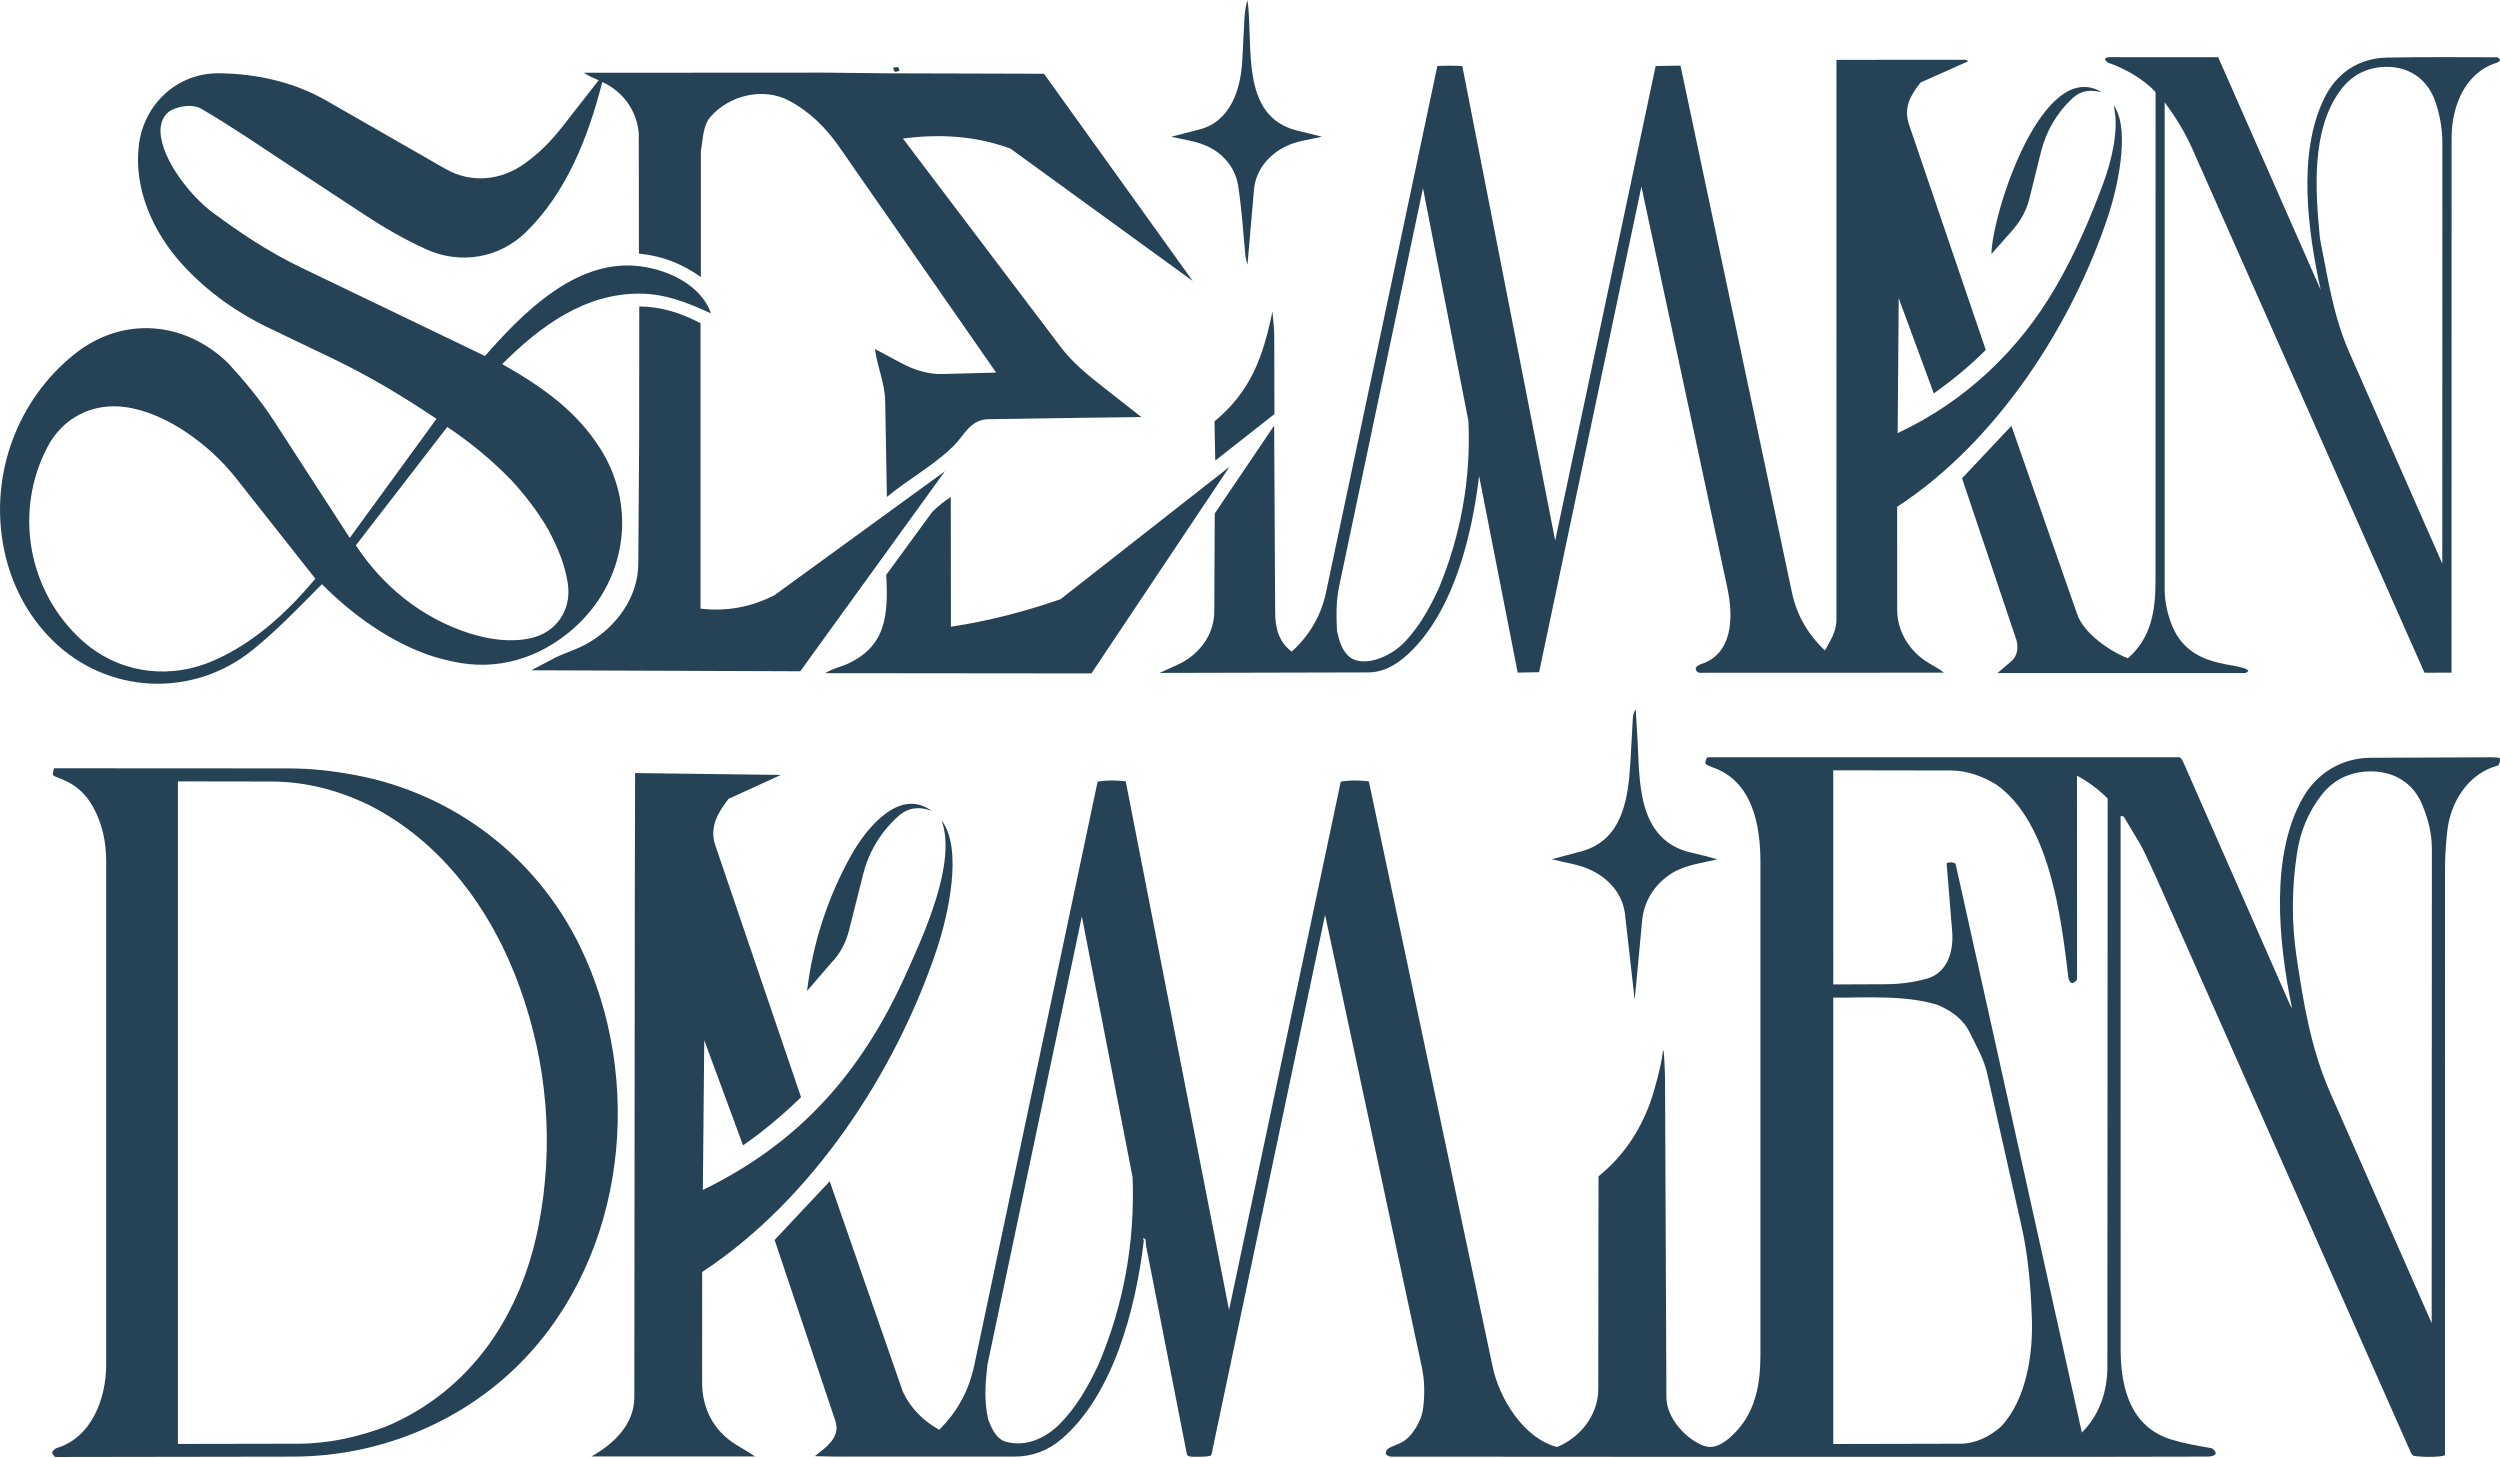
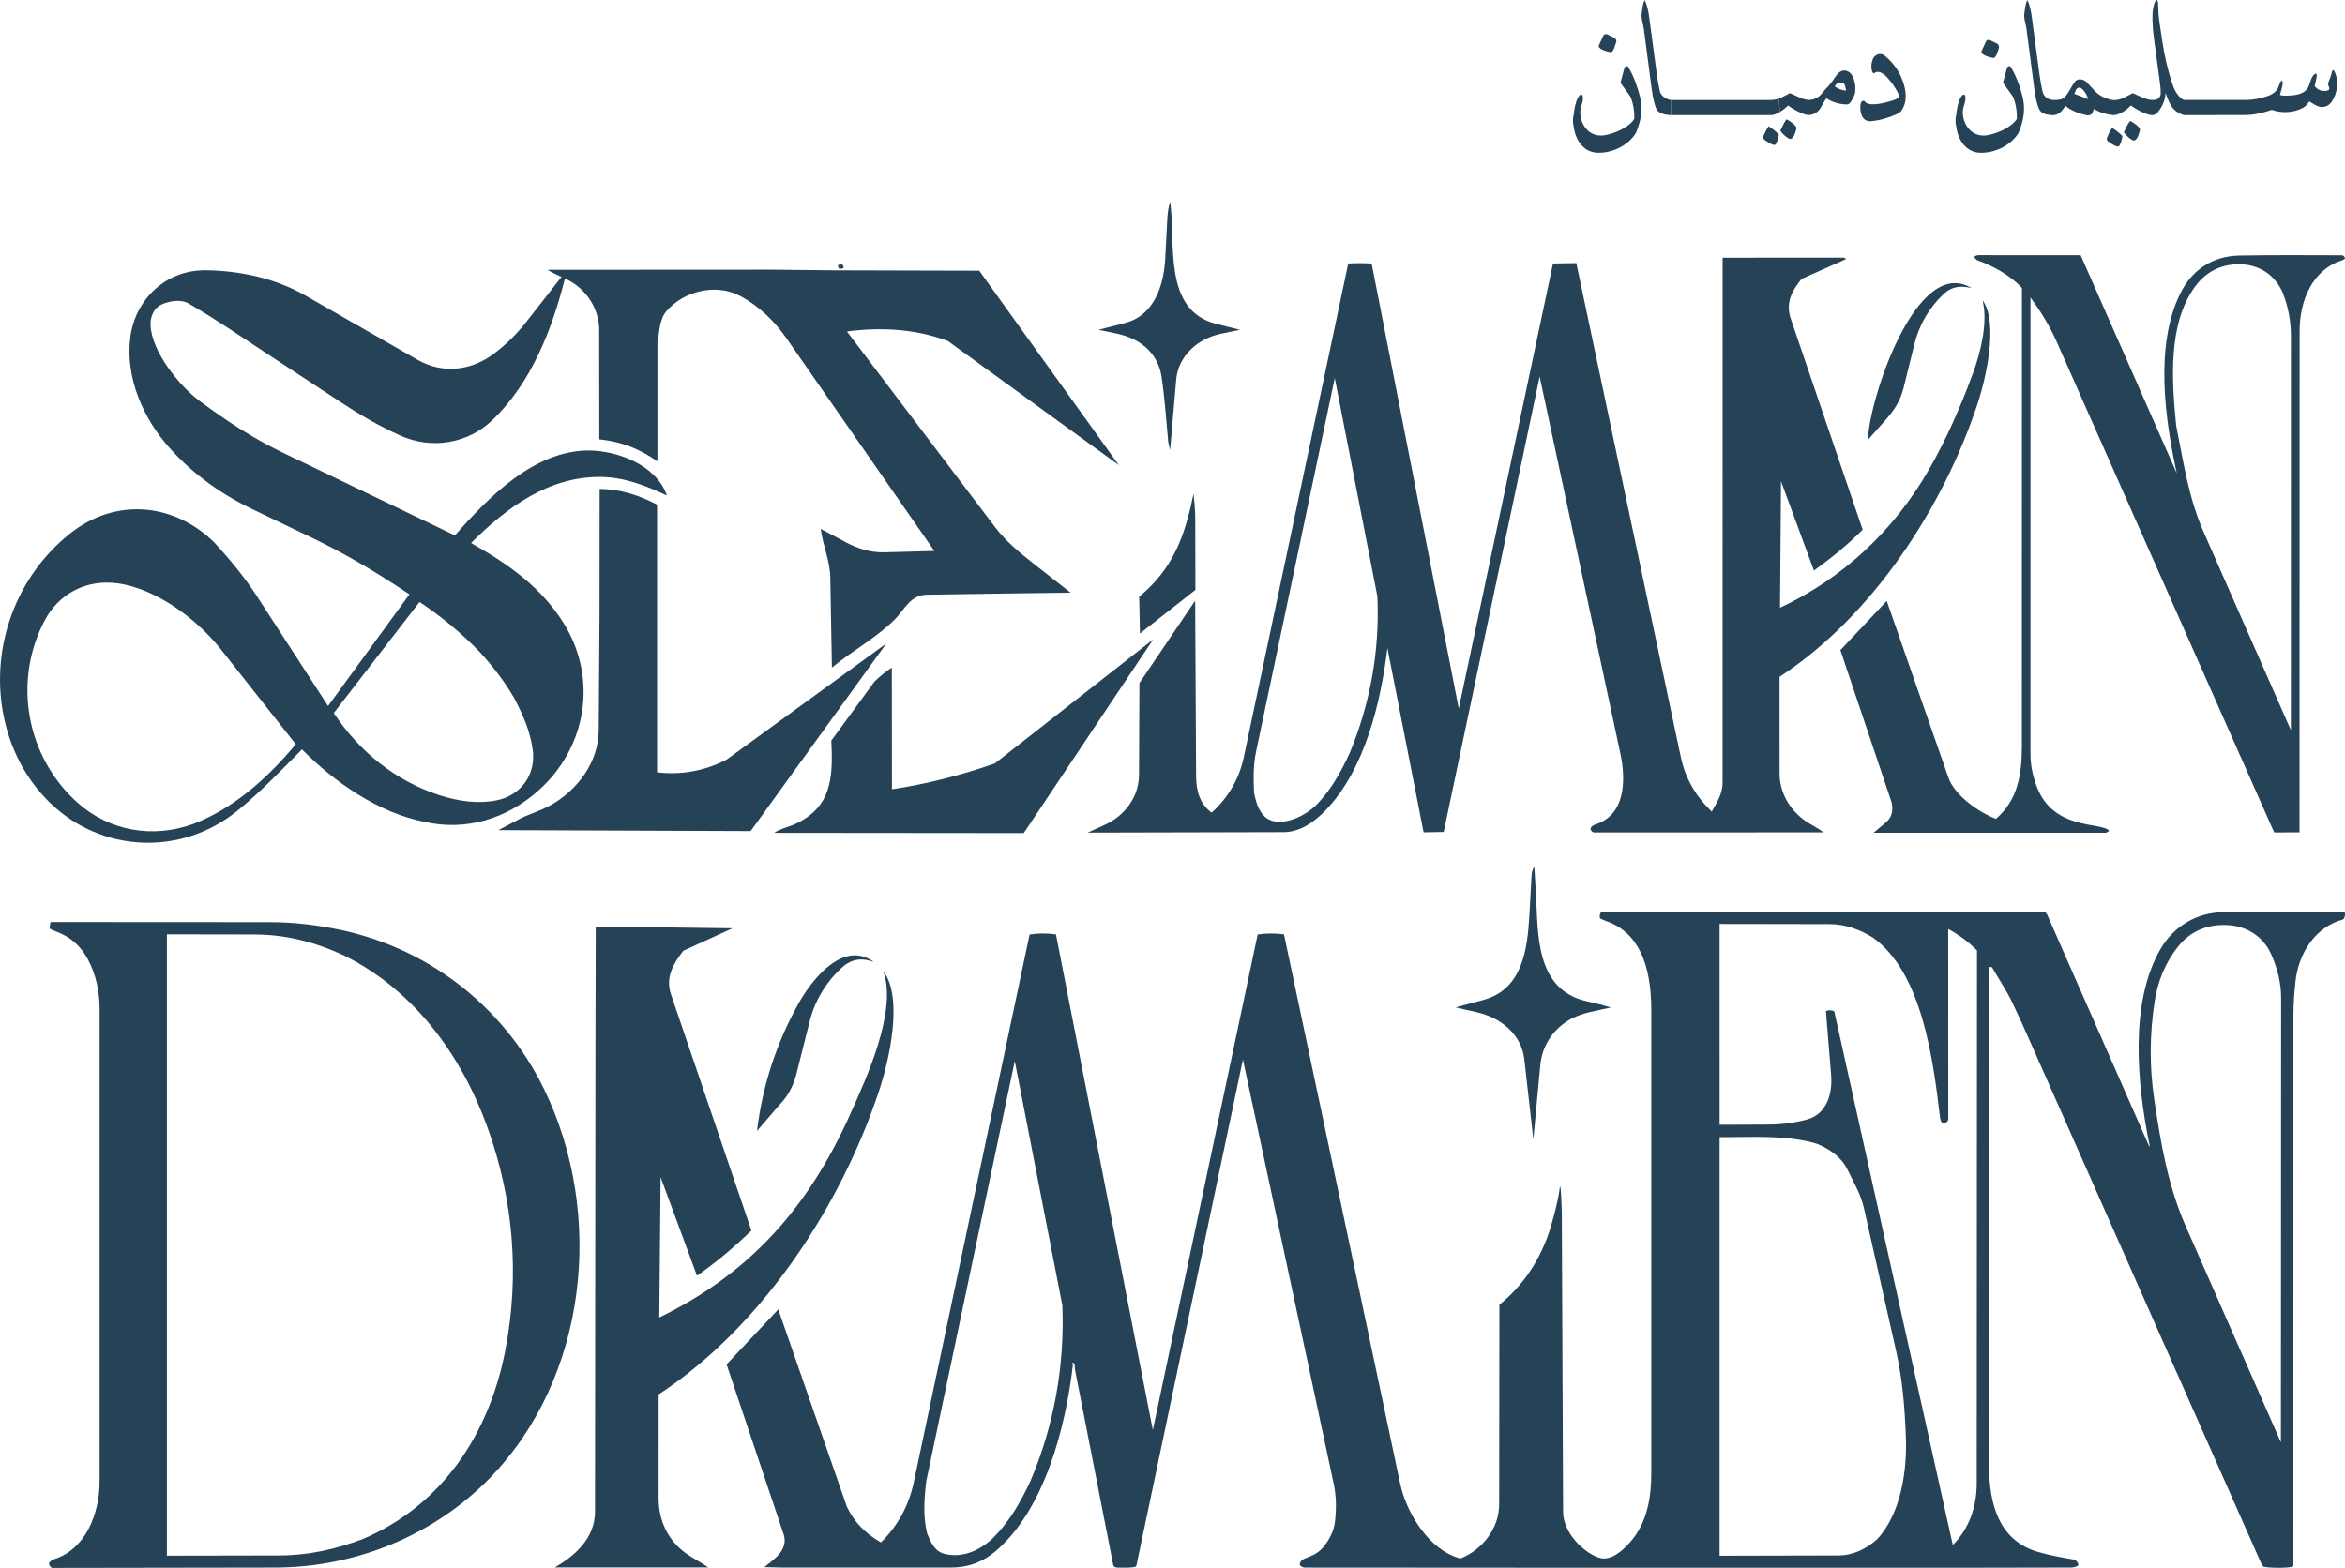
- <svg xmlns="http://www.w3.org/2000/svg" id="Layer_1" data-name="Layer 1" viewBox="0 0 1843.05 1074.13" fill="#264257">
-   <path d="M615.9,1073.85l-15.16-.33c8.04-6.48,19.22-13.76,15.08-26.09l-44.76-133.3,40.61-43.26,53.91,155.08c5.77,12.37,14.92,21.31,26.77,28.13,13.35-13.08,21.97-28.97,25.9-47.57l90.94-430.29c6.78-1.16,13.2-1.09,20.73-.16l76.15,389.69,82.39-389.59c7.13-1.07,13.17-.99,20.68-.12l91.25,431.52c4.96,23.43,22.77,52.7,47.44,59.21,17.03-6.86,30.42-23.41,30.44-42.73l.18-156.81c17.91-14.54,30.04-32.56,37.9-53.76,3.42-9.23,8.48-28.73,9.4-37.28.99-9.13,1.74,17.71,1.75,18.8l1.01,234.93c.09,19.72,21.78,36.37,31.58,36.79,8.29.36,16.28-7.31,21.28-13.01,13.15-14.98,16.45-34.53,16.45-54.38v-363.88c0-27.63-6.04-59.45-34.98-69.64-1.91-.67-3.96-1.59-5.1-2.27-1.13-.68-.04-5.25,1.36-5.25h274.61s2.63,0,2.63,0h2.51s67.94,0,67.94,0c1.18.53,2.11,2.09,2.5,2.97l15.03,34.19.74,1.68.75,1.7.78,1.77,33.69,76.45.8,1.82,27.56,62.74c1.09,1.98,1.21,1.7.64-.52-9.48-46.82-16.02-111.34,9.02-153.92,10.26-17.46,28.44-28.42,49.21-28.51l90.19-.37c1.85,0,3.8.27,4.88.5s.25,5.21-1.18,5.6c-21.61,5.87-34.94,26.5-37.28,48.79-.96,9.12-1.6,17.47-1.6,27.13l-.02,432.38c-2,2.03-22.29,1.45-23.64.32s-2.23-3.74-3.44-6.47l-66.18-149.45-.89-2-108.13-244.22c-4.73-10.67-18.19-41.47-22.85-49.26l-11.79-19.72c-1.18-.18-1.88-.28-2.23-.26l.04,393.35c0,28.71,7.61,57.19,37.46,66.32,9.48,2.9,19.49,4.58,29.43,6.34,1.34.24,3.4,2.77,3.15,3.98-.31,1.51-3.56,2.22-5.79,2.22l-89.06.17h-281.83s-231.47-.14-231.47-.14c-1.32,0-3.71-1.37-3.68-2.29.19-6.86,11.03-4.02,19.26-14.75,4.2-5.48,7.52-11.94,8.33-18.88,1.17-9.97,1.2-19.83-1.07-30.44l-71.25-333.03-82.31,391.08-.49,2.34c-.34,1.61-.54,4.99-1.87,5.38s-4.6.68-6.09.66l-2.64-.02h-2.41s-2.43,0-2.43,0c-1.49.01-3.39-.5-3.69-2.01l-.44-2.27-23.93-122.28-4.94-25.25-.37-1.95c-.11-.61-.35-1.51-.38-1.95l-.16-2.16-.17-2.13c-1.81-1.95-2-1.61-1.33.87-5.76,49.01-22.21,113.39-60.77,146.23-9.94,8.46-21.46,12.83-34.72,12.83l-131.79.02ZM1553.6,1007.36l.21-418.69c-7.1-7.17-15.08-12.77-22.62-16.84l.06,149.72c0,1.47-2.71,3.42-3.94,3.18s-2.29-2.51-2.5-4.28c-5.34-44.92-13.84-114.19-52.97-141.96-10.22-6.25-21.47-10.45-34-10.47l-86.33-.14.02,157.87,38.48-.16c10.31-.04,20.56-1.37,30.24-4,15.76-4.29,20.08-20.75,18.94-34.8l-4.12-50.49c2.04-.87,4.77-.78,6.59.38l93.14,419.44c12.77-12.81,18.81-29.82,18.82-48.76ZM1717.85,805.46l74.82,169.96.16-349.59c0-12.23-3.12-23.2-7.48-33.4-6.55-15.31-20.37-23.48-36.56-23.73-15.09-.23-27.79,5.33-37.21,17.29-9.58,12.16-15.65,26.66-18.1,42.51-3.98,25.76-4.26,51.19-.33,77.51,5.03,33.68,10.59,67.38,24.7,99.44ZM780.77,1050.33c13-13.15,21.32-27.99,29.11-44.49,18.5-43.58,26.91-90.19,25.09-137.95l-37.41-192.25-69.54,330.19c-1.7,14.58-2.65,27.51.64,41.15,2.74,6.7,5.92,14.11,13.36,16.03,14.2,3.68,27.97-2.36,38.74-12.68ZM1490.17,903.34l-25.21-112.1c-2.41-10.72-8.18-20.47-12.84-30.05-4.92-10.1-13.66-16.05-23.71-20.37-23.6-7.36-52.38-5.22-76.9-5.34v329.07s93.51-.21,93.51-.21c11.76-.03,21.9-5.43,30.14-12.59,18.87-20.13,23.79-53.91,22.76-80.55-.89-22.91-2.55-44.77-7.74-67.86Z" />
-   <path d="M268.26,158l-56.27-37c-21.3-14-41.53-28-63.62-40.81-6.31-3.66-15.55-2.04-21.59.82s-8.74,9.64-8.46,16.17c.89,20.92,22.62,47.72,38.43,59.46,20.63,15.31,41.62,29.24,64.97,40.47l135.81,65.34c26.23-29.86,62.53-67.07,105.6-66.76,21.35.16,52.37,10.81,61.06,35.39-17.31-8.01-33.61-14.49-52.47-14.6-40.86-.23-73.54,24.09-101.47,51.93,29.45,16.78,54.59,34.27,72.42,62.5,27.63,43.75,18.52,98.59-19.91,132.47-24.58,21.68-56.29,31.72-89.01,24.26-35.93-6.93-70.99-31.23-96.42-56.98-16.38,16.44-32.71,33.72-51.36,48.71-44.01,35.37-106.51,32.48-146.88-6.94-19.27-18.82-31.7-43.27-36.66-70.19-9.76-52.98,10.49-107.57,52.38-141.08,35.62-28.5,81.44-24.6,113.59,6.77,12.31,13.53,23.45,26.77,33.48,42.24l55.97,86.37,63.94-87.76c-25.13-16.9-50.16-31.8-76.98-44.67l-43.8-21.02c-25.43-11.88-48.09-27.71-66.96-48.53-21.28-23.49-35.79-55.76-31.62-88.01,3.86-29.84,28.09-52.85,59.11-52.53,27.32.28,54.97,6.35,78.76,19.99l88.12,50.5c18.95,10.86,40.84,8.6,58.22-3.83,10.47-7.49,19.25-16.18,27.25-26.4l27.44-35.09c-3.97-1.82-6.65-2.77-10.86-5.55l176.91-.1,47.5.51,114.77.31,109.65,152.78-134.38-97.57c-25.22-9.37-52.14-11.02-79.27-7.44l116.27,153.6c8.66,11.44,19.34,20.19,30.34,28.82l29.19,22.91-41.09.52-71.8,1.07c-13.44.28-17.59,11.8-25.37,19.52-14.55,14.45-32.85,24.19-49.35,37.79l-1.27-70.81c-.24-13.11-5.75-24.83-7.54-38.25l19.95,10.65c8.99,4.8,19.44,8.07,29.81,7.79l39.59-1.06-115.99-166.83c-9.67-13.92-22.04-25.99-36.97-33.78-19.01-9.93-44.04-3.69-57.63,12.07-5.88,6.82-5.44,16.96-7.09,25.03v93.07c-14.07-9.94-28.13-15.46-45.68-17.33l-.1-88.27c-1.29-17.1-11.63-31.18-26.92-38.19-10.23,40.62-26.54,81.82-56.47,110.87-19.67,19.1-48.34,23.85-73.39,12.44-16.05-7.31-30.65-15.73-45.87-25.74ZM232.47,426.61l-58.8-74.52c-18.74-23.75-50.68-47.73-81.12-51.96-24.47-3.4-46.29,7.91-57.57,29.41-25.04,47.72-14.33,106.89,25.86,142.93,25,22.43,59.44,28.36,90.99,16.82,31.88-12.18,58.55-36.13,80.64-62.69ZM418.67,430.7c-2.12-14.93-7.8-27.4-14.34-40.02-7.73-13.36-16.65-24.92-27.1-36.41-14.41-14.87-30.02-27.86-47.49-39.51l-67.4,87.29c20.03,30.45,48.79,53.5,82.95,64.57,14.91,4.83,30.44,7.07,45.29,4.02,19-3.9,30.86-20.41,28.08-39.95Z" />
-   <path d="M1273.44,433.46l-63.36-295.89-75.42,358-15.79.28-28.44-144.91c-5.2,42.81-17.7,95.65-48.65,127.66-8.77,9.07-19.85,17.09-32.97,17.12l-153.92.37c8.77-4.25,17.23-6.93,24.36-12.94,9.84-8.29,15.89-19.38,15.95-32.64l.32-71.96,43.82-64.81.74,137.91c.06,11.48,2.72,21.71,12.2,28.74,12.56-11.38,21.58-26.1,25.24-43.41l82.12-388.31c6.57-.34,11.77-.34,18.41.05l68.47,349.83,74.06-349.89,18.32-.28,82.12,388.27c3.6,17.02,11.91,31.05,24.33,42.91,3.59-6.57,8.5-13.64,8.5-22.65l.03-412.78,95.34-.06c1.16.58,2.34,1.31,1.55,1.2l-34.83,15.52c-7.55,9.46-12.81,18.59-8.49,31.28l56.51,165.92c-11.75,11.68-23.56,21.47-38.3,32.08l-25.89-70.21-.77,99.44c49.71-23.26,89.82-61.13,117.1-108.71,14-24.42,24.99-49.73,34.71-76.11,5.7-15.47,11.13-37.78,7.97-54.02-.4-1.91-.6-3.79.45-1.29,11.14,18.4,1.47,60.33-4.95,79.74-26.89,81.28-82.43,166.98-155.65,214.7l.02,75.93c0,14.85,7.67,28.07,19.28,36.64,4.9,3.62,10.57,5.94,15.16,9.73l-179.94.07c-2.59,0-3.49-3.06-2.83-3.87s2.19-2.02,3.38-2.39c23.79-7.42,24.4-34.46,19.73-56.24ZM1035.96,472.87c10.7-11.4,17.9-24.5,24.65-38.91,16.28-39.09,23.87-80.78,21.95-123.54l-33.51-171.67-61.78,293.36c-2.39,11.34-2.1,21.8-1.64,32.89,1.5,6.61,3.13,13.06,7.83,17.99,9.48,9.92,30.61,2.56,42.5-10.1Z" />
-   <path d="M216.37,1073.85l-175.31.27c-1.24,0-3-3.04-2.5-3.84s2.09-2.43,3.3-2.79c25.45-7.6,36.43-36.1,36.43-61.5v-370.87c0-14.51-2.94-27.96-9.54-40.01-11.79-21.53-30.4-21.18-29.82-24.36l.8-4.37,172.63.1c17.07.01,32.56,1.77,49.11,4.84,72.43,13.41,133.83,60,166.14,126.39,47.81,98.23,34.46,227.03-43.16,306.3-43.22,44.14-104.56,69.73-168.08,69.83ZM397.06,903.51c11.56-59.43,6.44-119.15-13.8-175.38-20.52-57.01-57.57-107.95-112.58-135.32-22.42-10.53-45.77-16.61-70.7-16.65l-68.81-.11v488.45s88.43-.16,88.43-.16c22.93-.04,44.02-4.88,65.2-12.76,62.25-26.34,99.4-81.96,112.27-148.08Z" />
-   <path d="M1600.8,459.93c12.89,34.46,50.72,27.83,56.68,34.46.43.48-1.82,1.83-2.54,1.83l-182.33-.04,10.13-8.63c4.45-3.8,5.35-9.85,3.89-15.46l-40.18-119.47,36.41-38.68,48.47,138.87c4.89,14,23.74,27.25,37.38,32.48,17.37-15.12,20.38-35.14,20.38-57.52l.04-359.79c-8.79-9.94-23.98-18.06-34.84-21.7-.98-.33-2.29-2-2.46-2.53-.25-.8,1.83-1.61,2.99-1.61l80.46.05,75.58,171.51c-9.43-43.08-17.33-100.39,2.5-140.96,8.78-18.39,25-29.87,46.51-30.3,25.29-.52,59.47-.25,80.78-.22,1.68,0,2.7,2.44,2.31,2.69s-1.66,1.17-2.23,1.34c-23.5,7.19-33.35,32.05-33.36,55.45l-.07,394.19-19.91.07-171.03-385.96c-5.61-12.65-12.56-23.77-20.52-34.64v358.83c0,9.32,1.93,17.7,4.94,25.75ZM1731.9,259.7l68.6,155.8.06-309.45c0-12.28-2.16-23.31-6.26-33.92-6.16-14.68-18.99-22.86-34.64-22.85-14.32.01-26.03,6.01-34.51,17.64-21.47,29.42-18.24,73.9-14.82,108.98,5.68,28.29,9.61,56.61,21.58,83.8Z" />
-   <path d="M667.7,718.58c13.32-29.49,37.83-82.69,26.45-113.74,16.06,20.93,4.65,70.4-3.31,94.36-30.2,90.92-92.05,185.32-173.18,238.52l-.04,81.48c0,15.41,5.44,29.21,16.69,39.59,6.51,6.01,14.28,9.39,22.35,14.94h-120.64c16.77-9.58,31.6-23.61,31.62-43.8l.35-370.63.22-89.39,107.44,1.38-38.6,17.66c-7.84,10.2-14.28,20.85-9.66,34.36l63.17,185.6c-13.94,13.39-27.16,24.6-42.76,35.48l-28.61-77.5-1.03,110.35c71.17-34.63,116.76-86.09,149.54-158.63Z" />
-   <path d="M589.97,494.88l-198.27-.74,17.56-9.28c7.92-3.84,16.16-6.14,23.95-10.59,21.12-12.07,37.18-33.83,37.35-58.55l.63-92.27.08-97.52c16.27.08,30.87,4.87,45.16,12.35v210.39c18.86,2.34,37.51-1.07,54.64-9.97l125.58-91.32-106.68,147.5Z" />
-   <path d="M653.34,423.8l33.89-46.37c4.16-4.08,8.61-7.75,13.71-11.06l.09,95.64c27.92-4.19,54.42-11.13,80.79-20.26l124.57-97.61-101.78,152.32-196.28-.19c5.48-3.28,10.05-4.31,15.13-6.27,29.55-12.92,31.54-35.43,29.89-66.21Z" />
-   <path d="M1205.12,737.11l-7.12-63.08c-1.75-15.53-12.76-27.34-26.97-33.42-8.52-3.64-16.41-4.39-26.95-7.17l21.6-5.78c30.8-8.25,34.8-39.32,36.34-66.91l1.68-30.13c.17-3.03.45-5.6,2.19-7.42l1.28,21.19c1.81,29.9-1.18,75.09,39.98,84.27,6.35,1.41,12.35,2.91,18.87,4.9-12.05,2.74-21.41,3.89-31.09,8.8-13.41,7.46-22.22,19.7-24.19,35.07l-5.62,59.7Z" />
-   <path d="M918.05,187.63c-1.56-17.07-2.66-33.46-5.2-50.32-1.93-12.85-9.97-22.98-21.26-28.74-8.82-4.5-17.51-5.35-28.19-7.75l20.92-5.41c22.96-5.93,30.39-29.62,31.5-50.83l1.59-30.48c.26-5.05.89-9.61,2.25-14.11,4.69,32.56-6.23,85.63,36.48,96.24l18.41,4.57c-9.86,2.29-17.72,2.92-26.05,6.81-12.82,5.99-22.77,17.6-24.04,32.22l-4.8,55.44c-.6-2.21-1.4-5.18-1.63-7.64Z" />
-   <path d="M895.92,339.55l-.57-28.93c26.71-22.05,35.9-47.57,42.7-81,.71,6.39,1.34,13.04,1.36,19.91l.12,55.74-43.6,34.28Z" />
-   <path d="M1496.17,146.25c-2.52,10.18-7.29,17.61-13.78,24.93l-14.29,16.12c.63-30.6,37.86-145.67,81.47-119.3-7.89-1.93-15.1-1.52-21.15,3.97-11.77,10.68-19.95,24.54-23.83,40.22l-8.43,34.07Z" />
-   <path d="M626.09,685.25c-2.45,9.74-6.72,17.97-13.32,24.63l-17.8,20.7c4.33-36.03,15.46-69.43,32.57-100.11,10.75-19.28,35.4-50.33,59.27-32.67-8.51-3.21-16.06-2.73-23.19,2.71-13.33,11.42-22.91,26.56-27.28,43.96l-10.26,40.77Z" />
-   <path d="M658.53,50.25c-.1-.71,2.56-.77,3.29-.79s1.64,2.73.93,2.9l-2.6.63c-.72.17-1.49-1.77-1.63-2.73Z" />
+ <svg xmlns="http://www.w3.org/2000/svg" id="Layer_1" version="1.1" viewBox="0 0 1843.05 1232.58">
+   <defs>
+     <style>
+       .st0 {
+         fill: #264257;
+       }
+     </style>
+   </defs>
+   <path class="st0" d="M615.9,1232.3l-15.16-.33c8.04-6.48,19.22-13.76,15.08-26.09l-44.76-133.3,40.61-43.26,53.91,155.08c5.77,12.37,14.92,21.31,26.77,28.13,13.35-13.08,21.97-28.97,25.9-47.57l90.94-430.29c6.78-1.16,13.2-1.09,20.73-.16l76.15,389.69,82.39-389.59c7.13-1.07,13.17-.99,20.68-.12l91.25,431.52c4.96,23.43,22.77,52.7,47.44,59.21,17.03-6.86,30.42-23.41,30.44-42.73l.18-156.81c17.91-14.54,30.04-32.56,37.9-53.76,3.42-9.23,8.48-28.73,9.4-37.28.99-9.13,1.74,17.71,1.75,18.8l1.01,234.93c.09,19.72,21.78,36.37,31.58,36.79,8.29.36,16.28-7.31,21.28-13.01,13.15-14.98,16.45-34.53,16.45-54.38v-363.88c0-27.63-6.04-59.45-34.98-69.64-1.91-.67-3.96-1.59-5.1-2.27-1.13-.68-.04-5.25,1.36-5.25h347.69c1.18.53,2.11,2.09,2.5,2.97l15.03,34.19.74,1.68.75,1.7.78,1.77,33.69,76.45.8,1.82,27.56,62.74c1.09,1.98,1.21,1.7.64-.52-9.48-46.82-16.02-111.34,9.02-153.92,10.26-17.46,28.44-28.42,49.21-28.51l90.19-.37c1.85,0,3.8.27,4.88.5s.25,5.21-1.18,5.6c-21.61,5.87-34.94,26.5-37.28,48.79-.96,9.12-1.6,17.47-1.6,27.13l-.02,432.38c-2,2.03-22.29,1.45-23.64.32s-2.23-3.74-3.44-6.47l-66.18-149.45-.89-2-108.13-244.22c-4.73-10.67-18.19-41.47-22.85-49.26l-11.79-19.72c-1.18-.18-1.88-.28-2.23-.26l.04,393.35c0,28.71,7.61,57.19,37.46,66.32,9.48,2.9,19.49,4.58,29.43,6.34,1.34.24,3.4,2.77,3.15,3.98-.31,1.51-3.56,2.22-5.79,2.22l-89.06.17h-281.83l-231.47-.14c-1.32,0-3.71-1.37-3.68-2.29.19-6.86,11.03-4.02,19.26-14.75,4.2-5.48,7.52-11.94,8.33-18.88,1.17-9.97,1.2-19.83-1.07-30.44l-71.25-333.03-82.31,391.08-.49,2.34c-.34,1.61-.54,4.99-1.87,5.38s-4.6.68-6.09.66l-2.64-.02h-4.84c-1.49.01-3.39-.5-3.69-2.01l-.44-2.27-23.93-122.28-4.94-25.25-.37-1.95c-.11-.61-.35-1.51-.38-1.95l-.16-2.16-.17-2.13c-1.81-1.95-2-1.61-1.33.87-5.76,49.01-22.21,113.39-60.77,146.23-9.94,8.46-21.46,12.83-34.72,12.83l-131.79.02h-.04ZM1553.6,1165.81l.21-418.69c-7.1-7.17-15.08-12.77-22.62-16.84l.06,149.72c0,1.47-2.71,3.42-3.94,3.18s-2.29-2.51-2.5-4.28c-5.34-44.92-13.84-114.19-52.97-141.96-10.22-6.25-21.47-10.45-34-10.47l-86.33-.14.02,157.87,38.48-.16c10.31-.04,20.56-1.37,30.24-4,15.76-4.29,20.08-20.75,18.94-34.8l-4.12-50.49c2.04-.87,4.77-.78,6.59.38l93.14,419.44c12.77-12.81,18.81-29.82,18.82-48.76h-.02ZM1717.85,963.91l74.82,169.96.16-349.59c0-12.23-3.12-23.2-7.48-33.4-6.55-15.31-20.37-23.48-36.56-23.73-15.09-.23-27.79,5.33-37.21,17.29-9.58,12.16-15.65,26.66-18.1,42.51-3.98,25.76-4.26,51.19-.33,77.51,5.03,33.68,10.59,67.38,24.7,99.44h0ZM780.77,1208.78c13-13.15,21.32-27.99,29.11-44.49,18.5-43.58,26.91-90.19,25.09-137.95l-37.41-192.25-69.54,330.19c-1.7,14.58-2.65,27.51.64,41.15,2.74,6.7,5.92,14.11,13.36,16.03,14.2,3.68,27.97-2.36,38.74-12.68h0ZM1490.17,1061.79l-25.21-112.1c-2.41-10.72-8.18-20.47-12.84-30.05-4.92-10.1-13.66-16.05-23.71-20.37-23.6-7.36-52.38-5.22-76.9-5.34v329.07l93.51-.21c11.76-.03,21.9-5.43,30.14-12.59,18.87-20.13,23.79-53.91,22.76-80.55-.89-22.91-2.55-44.77-7.74-67.86h-.01Z" />
+   <path class="st0" d="M268.26,316.45l-56.27-37c-21.3-14-41.53-28-63.62-40.81-6.31-3.66-15.55-2.04-21.59.82s-8.74,9.64-8.46,16.17c.89,20.92,22.62,47.72,38.43,59.46,20.63,15.31,41.62,29.24,64.97,40.47l135.81,65.34c26.23-29.86,62.53-67.07,105.6-66.76,21.35.16,52.37,10.81,61.06,35.39-17.31-8.01-33.61-14.49-52.47-14.6-40.86-.23-73.54,24.09-101.47,51.93,29.45,16.78,54.59,34.27,72.42,62.5,27.63,43.75,18.52,98.59-19.91,132.47-24.58,21.68-56.29,31.72-89.01,24.26-35.93-6.93-70.99-31.23-96.42-56.98-16.38,16.44-32.71,33.72-51.36,48.71-44.01,35.37-106.51,32.48-146.88-6.94-19.27-18.82-31.7-43.27-36.66-70.19-9.76-52.98,10.49-107.57,52.38-141.08,35.62-28.5,81.44-24.6,113.59,6.77,12.31,13.53,23.45,26.77,33.48,42.24l55.97,86.37,63.94-87.76c-25.13-16.9-50.16-31.8-76.98-44.67l-43.8-21.02c-25.43-11.88-48.09-27.71-66.96-48.53-21.28-23.49-35.79-55.76-31.62-88.01,3.86-29.84,28.09-52.85,59.11-52.53,27.32.28,54.97,6.35,78.76,19.99l88.12,50.5c18.95,10.86,40.84,8.6,58.22-3.83,10.47-7.49,19.25-16.18,27.25-26.4l27.44-35.09c-3.97-1.82-6.65-2.77-10.86-5.55l176.91-.1,47.5.51,114.77.31,109.65,152.78-134.38-97.57c-25.22-9.37-52.14-11.02-79.27-7.44l116.27,153.6c8.66,11.44,19.34,20.19,30.34,28.82l29.19,22.91-41.09.52-71.8,1.07c-13.44.28-17.59,11.8-25.37,19.52-14.55,14.45-32.85,24.19-49.35,37.79l-1.27-70.81c-.24-13.11-5.75-24.83-7.54-38.25l19.95,10.65c8.99,4.8,19.44,8.07,29.81,7.79l39.59-1.06-115.99-166.83c-9.67-13.92-22.04-25.99-36.97-33.78-19.01-9.93-44.04-3.69-57.63,12.07-5.88,6.82-5.44,16.96-7.09,25.03v93.07c-14.07-9.94-28.13-15.46-45.68-17.33l-.1-88.27c-1.29-17.1-11.63-31.18-26.92-38.19-10.23,40.62-26.54,81.82-56.47,110.87-19.67,19.1-48.34,23.85-73.39,12.44-16.05-7.31-30.65-15.73-45.87-25.74v-.02ZM232.47,585.06l-58.8-74.52c-18.74-23.75-50.68-47.73-81.12-51.96-24.47-3.4-46.29,7.91-57.57,29.41-25.04,47.72-14.33,106.89,25.86,142.93,25,22.43,59.44,28.36,90.99,16.82,31.88-12.18,58.55-36.13,80.64-62.69h0ZM418.67,589.15c-2.12-14.93-7.8-27.4-14.34-40.02-7.73-13.36-16.65-24.92-27.1-36.41-14.41-14.87-30.02-27.86-47.49-39.51l-67.4,87.29c20.03,30.45,48.79,53.5,82.95,64.57,14.91,4.83,30.44,7.07,45.29,4.02,19-3.9,30.86-20.41,28.08-39.95h0Z" />
+   <path class="st0" d="M1273.44,591.91l-63.36-295.89-75.42,358-15.79.28-28.44-144.91c-5.2,42.81-17.7,95.65-48.65,127.66-8.77,9.07-19.85,17.09-32.97,17.12l-153.92.37c8.77-4.25,17.23-6.93,24.36-12.94,9.84-8.29,15.89-19.38,15.95-32.64l.32-71.96,43.82-64.81.74,137.91c.06,11.48,2.72,21.71,12.2,28.74,12.56-11.38,21.58-26.1,25.24-43.41l82.12-388.31c6.57-.34,11.77-.34,18.41.05l68.47,349.83,74.06-349.89,18.32-.28,82.12,388.27c3.6,17.02,11.91,31.05,24.33,42.91,3.59-6.57,8.5-13.64,8.5-22.65l.03-412.78,95.34-.06c1.16.58,2.34,1.31,1.55,1.2l-34.83,15.52c-7.55,9.46-12.81,18.59-8.49,31.28l56.51,165.92c-11.75,11.68-23.56,21.47-38.3,32.08l-25.89-70.21-.77,99.44c49.71-23.26,89.82-61.13,117.1-108.71,14-24.42,24.99-49.73,34.71-76.11,5.7-15.47,11.13-37.78,7.97-54.02-.4-1.91-.6-3.79.45-1.29,11.14,18.4,1.47,60.33-4.95,79.74-26.89,81.28-82.43,166.98-155.65,214.7l.02,75.93c0,14.85,7.67,28.07,19.28,36.64,4.9,3.62,10.57,5.94,15.16,9.73l-179.94.07c-2.59,0-3.49-3.06-2.83-3.87s2.19-2.02,3.38-2.39c23.79-7.42,24.4-34.46,19.73-56.24v-.02ZM1035.96,631.32c10.7-11.4,17.9-24.5,24.65-38.91,16.28-39.09,23.87-80.78,21.95-123.54l-33.51-171.67-61.78,293.36c-2.39,11.34-2.1,21.8-1.64,32.89,1.5,6.61,3.13,13.06,7.83,17.99,9.48,9.92,30.61,2.56,42.5-10.1v-.02Z" />
+   <path class="st0" d="M216.37,1232.3l-175.31.27c-1.24,0-3-3.04-2.5-3.84s2.09-2.43,3.3-2.79c25.45-7.6,36.43-36.1,36.43-61.5v-370.87c0-14.51-2.94-27.96-9.54-40.01-11.79-21.53-30.4-21.18-29.82-24.36l.8-4.37,172.63.1c17.07.01,32.56,1.77,49.11,4.84,72.43,13.41,133.83,60,166.14,126.39,47.81,98.23,34.46,227.03-43.16,306.3-43.22,44.14-104.56,69.73-168.08,69.83h0ZM397.06,1061.96c11.56-59.43,6.44-119.15-13.8-175.38-20.52-57.01-57.57-107.95-112.58-135.32-22.42-10.53-45.77-16.61-70.7-16.65l-68.81-.11v488.45l88.43-.16c22.93-.04,44.02-4.88,65.2-12.76,62.25-26.34,99.4-81.96,112.27-148.08h0Z" />
+   <path class="st0" d="M1600.8,618.38c12.89,34.46,50.72,27.83,56.68,34.46.43.48-1.82,1.83-2.54,1.83l-182.33-.04,10.13-8.63c4.45-3.8,5.35-9.85,3.89-15.46l-40.18-119.47,36.41-38.68,48.47,138.87c4.89,14,23.74,27.25,37.38,32.48,17.37-15.12,20.38-35.14,20.38-57.52l.04-359.79c-8.79-9.94-23.98-18.06-34.84-21.7-.98-.33-2.29-2-2.46-2.53-.25-.8,1.83-1.61,2.99-1.61l80.46.05,75.58,171.51c-9.43-43.08-17.33-100.39,2.5-140.96,8.78-18.39,25-29.87,46.51-30.3,25.29-.52,59.47-.25,80.78-.22,1.68,0,2.7,2.44,2.31,2.69s-1.66,1.17-2.23,1.34c-23.5,7.19-33.35,32.05-33.36,55.45l-.07,394.19-19.91.07-171.03-385.96c-5.61-12.65-12.56-23.77-20.52-34.64v358.83c0,9.32,1.93,17.7,4.94,25.75h.02ZM1731.9,418.15l68.6,155.8.06-309.45c0-12.28-2.16-23.31-6.26-33.92-6.16-14.68-18.99-22.86-34.64-22.85-14.32,0-26.03,6.01-34.51,17.64-21.47,29.42-18.24,73.9-14.82,108.98,5.68,28.29,9.61,56.61,21.58,83.8h-.01Z" />
+   <path class="st0" d="M667.7,877.03c13.32-29.49,37.83-82.69,26.45-113.74,16.06,20.93,4.65,70.4-3.31,94.36-30.2,90.92-92.05,185.32-173.18,238.52l-.04,81.48c0,15.41,5.44,29.21,16.69,39.59,6.51,6.01,14.28,9.39,22.35,14.94h-120.64c16.77-9.58,31.6-23.61,31.62-43.8l.35-370.63.22-89.39,107.44,1.38-38.6,17.66c-7.84,10.2-14.28,20.85-9.66,34.36l63.17,185.6c-13.94,13.39-27.16,24.6-42.76,35.48l-28.61-77.5-1.03,110.35c71.17-34.63,116.76-86.09,149.54-158.63v-.03Z" />
+   <path class="st0" d="M589.97,653.33l-198.27-.74,17.56-9.28c7.92-3.84,16.16-6.14,23.95-10.59,21.12-12.07,37.18-33.83,37.35-58.55l.63-92.27.08-97.52c16.27.08,30.87,4.87,45.16,12.35v210.39c18.86,2.34,37.51-1.07,54.64-9.97l125.58-91.32-106.68,147.5h0Z" />
+   <path class="st0" d="M653.34,582.25l33.89-46.37c4.16-4.08,8.61-7.75,13.71-11.06l.09,95.64c27.92-4.19,54.42-11.13,80.79-20.26l124.57-97.61-101.78,152.32-196.28-.19c5.48-3.28,10.05-4.31,15.13-6.27,29.55-12.92,31.54-35.43,29.89-66.21h-.01Z" />
+   <path class="st0" d="M1205.12,895.56l-7.12-63.08c-1.75-15.53-12.76-27.34-26.97-33.42-8.52-3.64-16.41-4.39-26.95-7.17l21.6-5.78c30.8-8.25,34.8-39.32,36.34-66.91l1.68-30.13c.17-3.03.45-5.6,2.19-7.42l1.28,21.19c1.81,29.9-1.18,75.09,39.98,84.27,6.35,1.41,12.35,2.91,18.87,4.9-12.05,2.74-21.41,3.89-31.09,8.8-13.41,7.46-22.22,19.7-24.19,35.07l-5.62,59.7v-.02Z" />
+   <path class="st0" d="M918.05,346.08c-1.56-17.07-2.66-33.46-5.2-50.32-1.93-12.85-9.97-22.98-21.26-28.74-8.82-4.5-17.51-5.35-28.19-7.75l20.92-5.41c22.96-5.93,30.39-29.62,31.5-50.83l1.59-30.48c.26-5.05.89-9.61,2.25-14.11,4.69,32.56-6.23,85.63,36.48,96.24l18.41,4.57c-9.86,2.29-17.72,2.92-26.05,6.81-12.82,5.99-22.77,17.6-24.04,32.22l-4.8,55.44c-.6-2.21-1.4-5.18-1.63-7.64h.02Z" />
+   <path class="st0" d="M895.92,498l-.57-28.93c26.71-22.05,35.9-47.57,42.7-81,.71,6.39,1.34,13.04,1.36,19.91l.12,55.74-43.6,34.28h-.01Z" />
+   <path class="st0" d="M1496.17,304.7c-2.52,10.18-7.29,17.61-13.78,24.93l-14.29,16.12c.63-30.6,37.86-145.67,81.47-119.3-7.89-1.93-15.1-1.52-21.15,3.97-11.77,10.68-19.95,24.54-23.83,40.22l-8.43,34.07h.01Z" />
+   <path class="st0" d="M626.09,843.7c-2.45,9.74-6.72,17.97-13.32,24.63l-17.8,20.7c4.33-36.03,15.46-69.43,32.57-100.11,10.75-19.28,35.4-50.33,59.27-32.67-8.51-3.21-16.06-2.73-23.19,2.71-13.33,11.42-22.91,26.56-27.28,43.96l-10.26,40.77h.01Z" />
+   <path class="st0" d="M658.53,208.7c-.1-.71,2.56-.77,3.29-.79s1.64,2.73.93,2.9l-2.6.63c-.72.17-1.49-1.77-1.63-2.73h.01Z" />
+   <path class="st0" d="M1836.97,62.99v2.87c-.21.74-.24,1.48-.29,2.33-.27,4.26-1.75,8.37-4.11,11.82-2.67,3.89-7.18,5.12-11.53,3.24-3.26-1.41-5.95-4.15-6.46-3.08-.99,2.09-2.75,3.48-4.68,4.67-7.07,3.77-16.54,4.38-24.33,1.52-6.78,2.25-13.71,4.05-21.15,4.06l-48.05.08-1.4-.54c-3.47-1.35-6.34-3.29-8.33-6.47-2.02-3.24-3.33-6.71-4.59-10.46-.31,5.66-2.61,11.18-6.42,15.5-1.67,1.89-3.85,2.33-6.29,1.7-5.27-1.36-10.02-4.1-14.54-7.28-3.61,3.58-8.4,7.21-13.72,7.59-5.46-.56-10.67-2.04-15.43-4.86-.47,1.32-.76,2.62-1.53,3.72s-2.67,1.46-3.99,1.2c-4.87-.95-13.08-3.73-16.71-7.44-2.73,3.99-5.46,7.85-10.91,7.33-3.89-.37-8.11-.78-9.96-4.9-2.37-5.28-3.48-14.12-4.26-20.11l-5.6-42.93c-.47-3.58-1.77-6.83-1.81-10.41,0-.6,1.18-11.71,2.66-11.89,1.64,3.9,2.64,7.78,3.2,11.98l2.97,22.32,3.18,23.81c.6,4.52,1.42,8.72,2.33,13.16.78,3.79,3.58,6.56,7.64,6.98,2.62.28,6.07.21,8.46-1.03,3.65-1.9,7.61-11.76,10.08-13.95,2.64-2.34,6.93-.85,9,1.42l5.98,6.52c3.34,3.64,8.23,6.02,13.18,7.04,3.21.66,6.84-.28,9.65-1.7l7.11-3.58c5.51,2.33,11.61,6.22,17.5,5.26,2.63-.43,4.38-2.44,4.39-5.18.01-3.48-.43-6.83-.9-10.36l-4.29-31.87c-.94-6.96-1.47-13.64-1.25-20.64.06-1.98,1.18-10.32,3.52-10.42.57.47.83,1.62.84,2.39.06,5.54.47,10.84,1.28,16.31l2.09,14.02c1.75,11.71,4.39,23.07,8.21,34.24,1.14,3.32,2.68,6.24,5,8.82,1.05,1.16,2.73,2.82,4.48,2.82h47.61c6-.01,11.68-1.21,17.29-3.04,3.15-1.02,6.18-2.92,7.91-5.69,1.23-1.97,1.83-6.44,3.76-6.65.29,1.82.35,3.41-.08,4.96l-1.77,6.54c1.52.41,2.93.53,4.52.49,7.2-.15,15.89-.64,18.54-8.63,1.11-3.33,2.05-7.79,5.56-8.9.37,1.15.4,2.25.17,3.28l-1.51,6.81c2.59,2.85,4.45,3.69,8.6,3.76.79.01,1.89-.67,2.79-.97.59-4.17-2.08-2.48-.1-7.11,1.07-2.5,1.97-5.14,2.54-7.74.05-.23.39-.63.59-.66,1.34-.23,3.23,6.72,3.33,7.9ZM1634.63,75.38l6.61,2.59c-.81-3.05-4.32-9.72-7.61-9.04-.77.16-1.7.92-2.03,1.76l-1.24,3.13,4.27,1.56Z" />
+   <path class="st0" d="M1236.33,97.26v-4.88c.17-.4.36-.94.4-1.29.42-3.98,1.02-7.76,2.25-11.53.48-1.48,2.5-6.17,4.29-4.99s.29,6.61-.36,8.51c-.93,2.72-1.14,5.27-.7,8.12,1.49,9.63,8.81,16.87,19.1,15.1,7.48-1.29,18.94-5.98,23.19-12.92.12-6.06-.75-11.98-3.19-17.58l-7.73-10.75,3.18-11.7c.3-1.1,1.66-1.66,2.6-1.21,4.28,6.61,7.64,16.08,9.55,23.63,2.59,10.24.81,19.13-3.1,28.68-6.13,10.01-18.59,15.98-30.23,15.62s-17.79-11.03-18.83-21.26c-.05-.54-.25-1.16-.43-1.54Z" />
+   <path class="st0" d="M1536.99,97.26v-4.88c.17-.4.36-.94.4-1.29.42-3.98,1.02-7.76,2.25-11.53.48-1.48,2.5-6.17,4.29-4.99s.29,6.61-.36,8.51c-.93,2.72-1.14,5.27-.7,8.12,1.49,9.63,8.81,16.87,19.1,15.1,7.48-1.29,18.94-5.98,23.19-12.92.12-6.06-.75-11.98-3.19-17.58l-7.73-10.75,3.18-11.7c.3-1.1,1.66-1.66,2.6-1.21,4.28,6.61,7.64,16.08,9.55,23.63,2.59,10.24.81,19.13-3.1,28.68-6.13,10.01-18.59,15.98-30.23,15.62s-17.79-11.03-18.83-21.26c-.05-.54-.25-1.16-.43-1.54Z" />
+   <path class="st0" d="M1390.46,78.65h-77.04s-.03,11.85-.03,11.85h78.61c1.99,0,4.49-1.05,6.86-2.47-.43-3.42-.45-7.01-.84-10.49-2.39.84-4.84,1.11-7.56,1.11Z" />
+   <path class="st0" d="M1450.35,55.49c-5.87-.84-8.39,6.78-11.92,10.42-.26.32-.93,1.32-1.2,1.57-2.04,1.91-3.89,4.23-5.69,6.41-2.42,2.94-6.1,4.65-9.92,4.71-3.87.05-10.93-3.67-14.79-5.39l-6.62,3.4c-.73.37-1.45.68-2.18.94.39,3.49.41,7.08.84,10.49,2.59-1.55,5.01-3.54,6.4-5.1,3.45,2.61,12.5,7.76,16.61,7.49,3.69-.24,7.13-2.37,8.92-5.52,1.49-2.63,2.87-5.08,4.62-7.69,4.51,3.21,11.12,5.02,16.52,4.88,2.29-.06,5.72-6.44,6.17-9.9.72-5.51-1.14-15.76-7.76-16.71ZM1441.99,67.92c.75-1.48,1.98-2.74,3.71-3.06,1.94-.36,3.96.55,4.41,2.55l.84,3.8c-3.41-.17-6.12-1.41-8.95-3.29Z" />
+   <path class="st0" d="M1465.32,79.3c3,5.68,18.59.92,23.32-.71,1.48-.51,4.86-1.84,3.92-3.84-2.42-5.11-5.47-9.74-9.33-13.85-2.52-2.68-6.91-6.36-10.43-3.18-.61-.18-1.27-.97-1.47-1.66-.91-3.21-.67-6.48.6-9.57,1.19-2.88,4.27-4.71,7.38-3.81,1,.29,2.11,1.17,2.97,1.91,6.66,5.74,11.53,13.16,14.01,21.63,2.09,7.13,2.48,14.94-2.12,21.13-.75,1-2.21,1.82-3.4,2.36-6.42,2.91-13.19,4.92-20.17,5.57-3.42.32-6.09-1.38-7.36-4.48s-2.46-12.52,2.08-11.5Z" />
+   <path class="st0" d="M1313.39,90.5c-4.48-.16-10.04-1.1-11.76-5.3-2.28-5.57-3.29-13.64-4.09-19.78l-5.6-42.89c-.47-3.58-1.77-6.86-1.8-10.43,0-.63,1.18-11.49,2.63-11.89,1.69,3.89,2.66,7.78,3.23,11.97l2.63,19.52,3.57,26.86c.59,4.44,1.42,8.6,2.31,12.95.78,3.82,4.98,6.59,8.92,7.14l-.03,11.85Z" />
+   <path class="st0" d="M1270.34,32.59c-.48,1.82-2.3,8.84-4.39,8.46-2.72-.49-8.52-1.89-9.41-4.48-.17-.51.32-1.37.61-2.01l2.87-6.3c.66-1.44,2.04-1.81,3.33-1.19l5.26,2.55c.97.47,2.01,1.9,1.73,2.98Z" />
+   <path class="st0" d="M1570.89,38.07c-.85,2.49-2.16,7.95-4.44,7.49-2.62-.53-8.26-1.87-9.17-4.4-.17-.47.27-1.31.54-1.89l2.96-6.5c.59-1.31,1.93-1.82,3.15-1.23l5.43,2.62c1.55.75,2.05,2.42,1.55,3.91Z" />
+   <path class="st0" d="M1411.89,100.82c-.42,2.29-2.51,10.14-6.11,8.02-2.63-1.54-4.87-3.6-6.53-6.13,1.43-3.16,2.77-5.92,4.74-8.87,1.96.55,8.28,4.96,7.91,6.98Z" />
+   <path class="st0" d="M1681.94,101.89c-.45,2.32-2.41,10.33-6.14,8.18-2.59-1.49-4.69-3.5-6.51-6.02,1.33-3.14,2.74-6.11,4.82-9.01,2.18.9,7.72,4.68,7.82,6.84Z" />
+   <path class="st0" d="M1665.69,114.6c-1.23,2.2-7.46-2.48-8.88-3.4-.82-.81-1.26-1.89-.79-3.01,1.12-2.7,2.36-5.18,3.99-7.67,3.13,1.9,5.62,3.92,8.1,6.42-.3,2.83-1.07,5.25-2.41,7.66Z" />
+   <path class="st0" d="M1395.68,113.3c-1.24,2.29-7.44-2.41-8.89-3.33-.94-.87-1.25-2.05-.74-3.26,1.09-2.56,2.28-4.87,3.85-7.43,3.06,1.83,5.74,3.85,8.12,6.46-.14,2.68-1.11,5.26-2.34,7.55Z" />
</svg>
